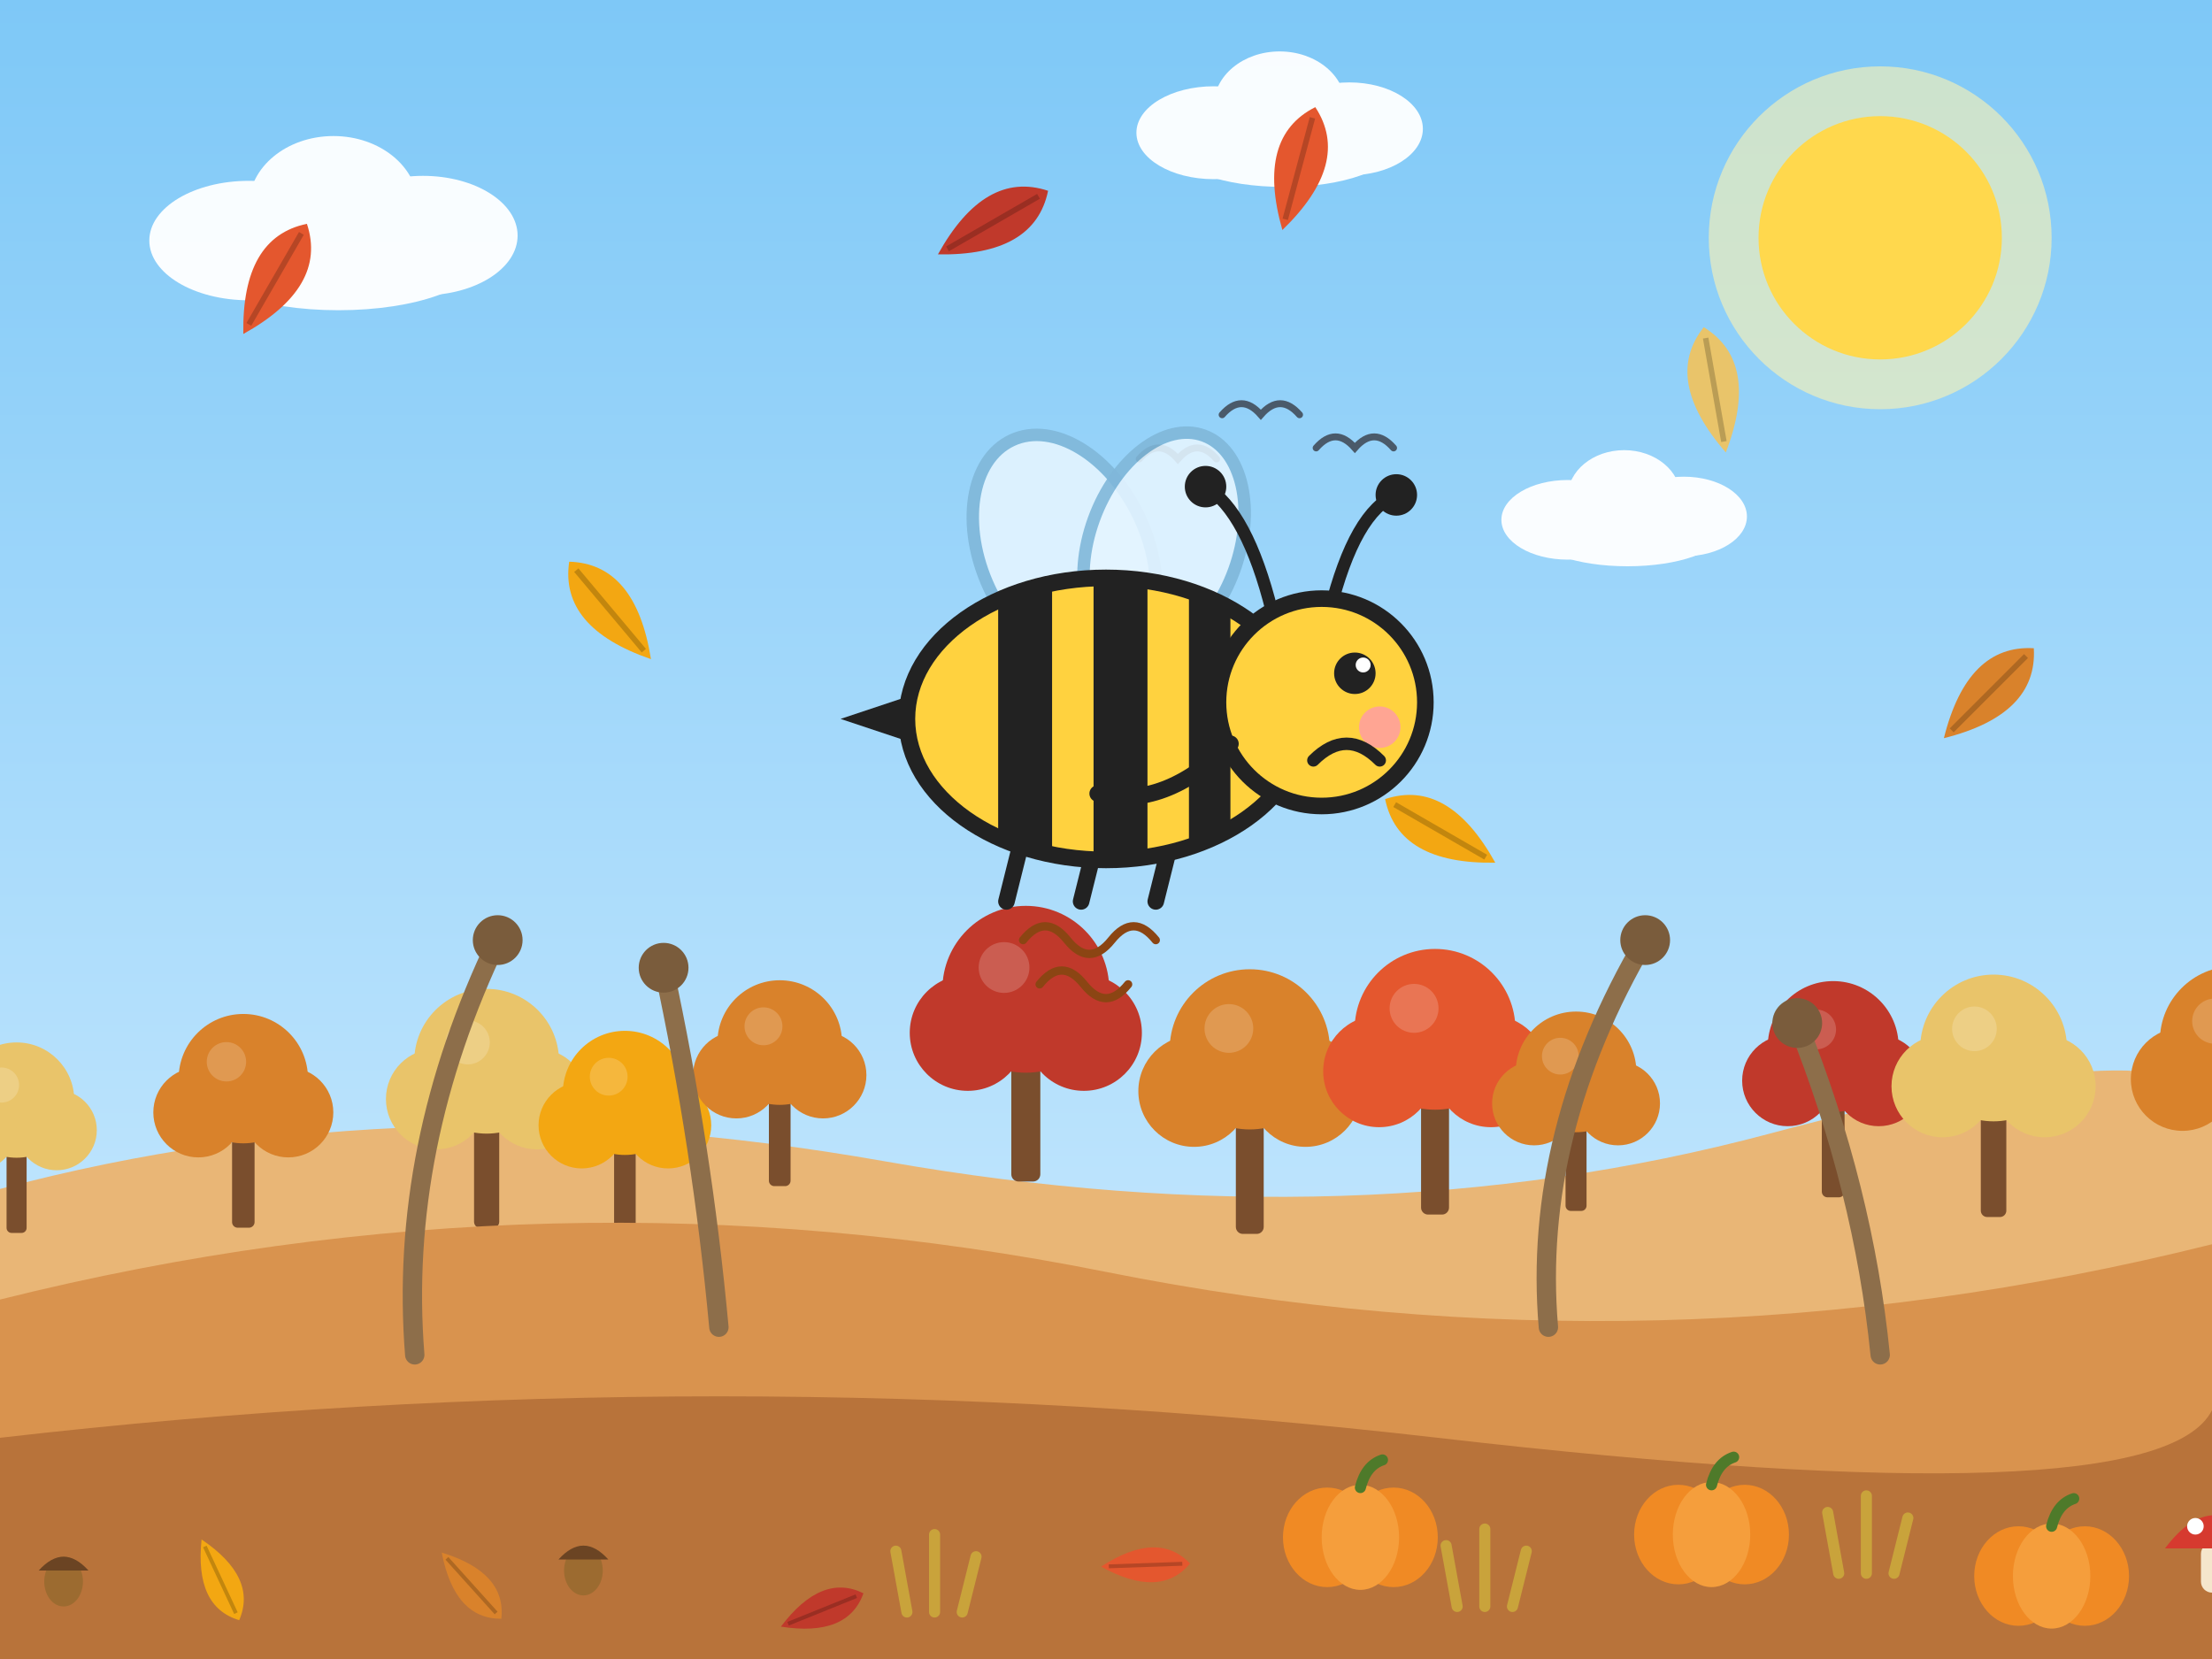
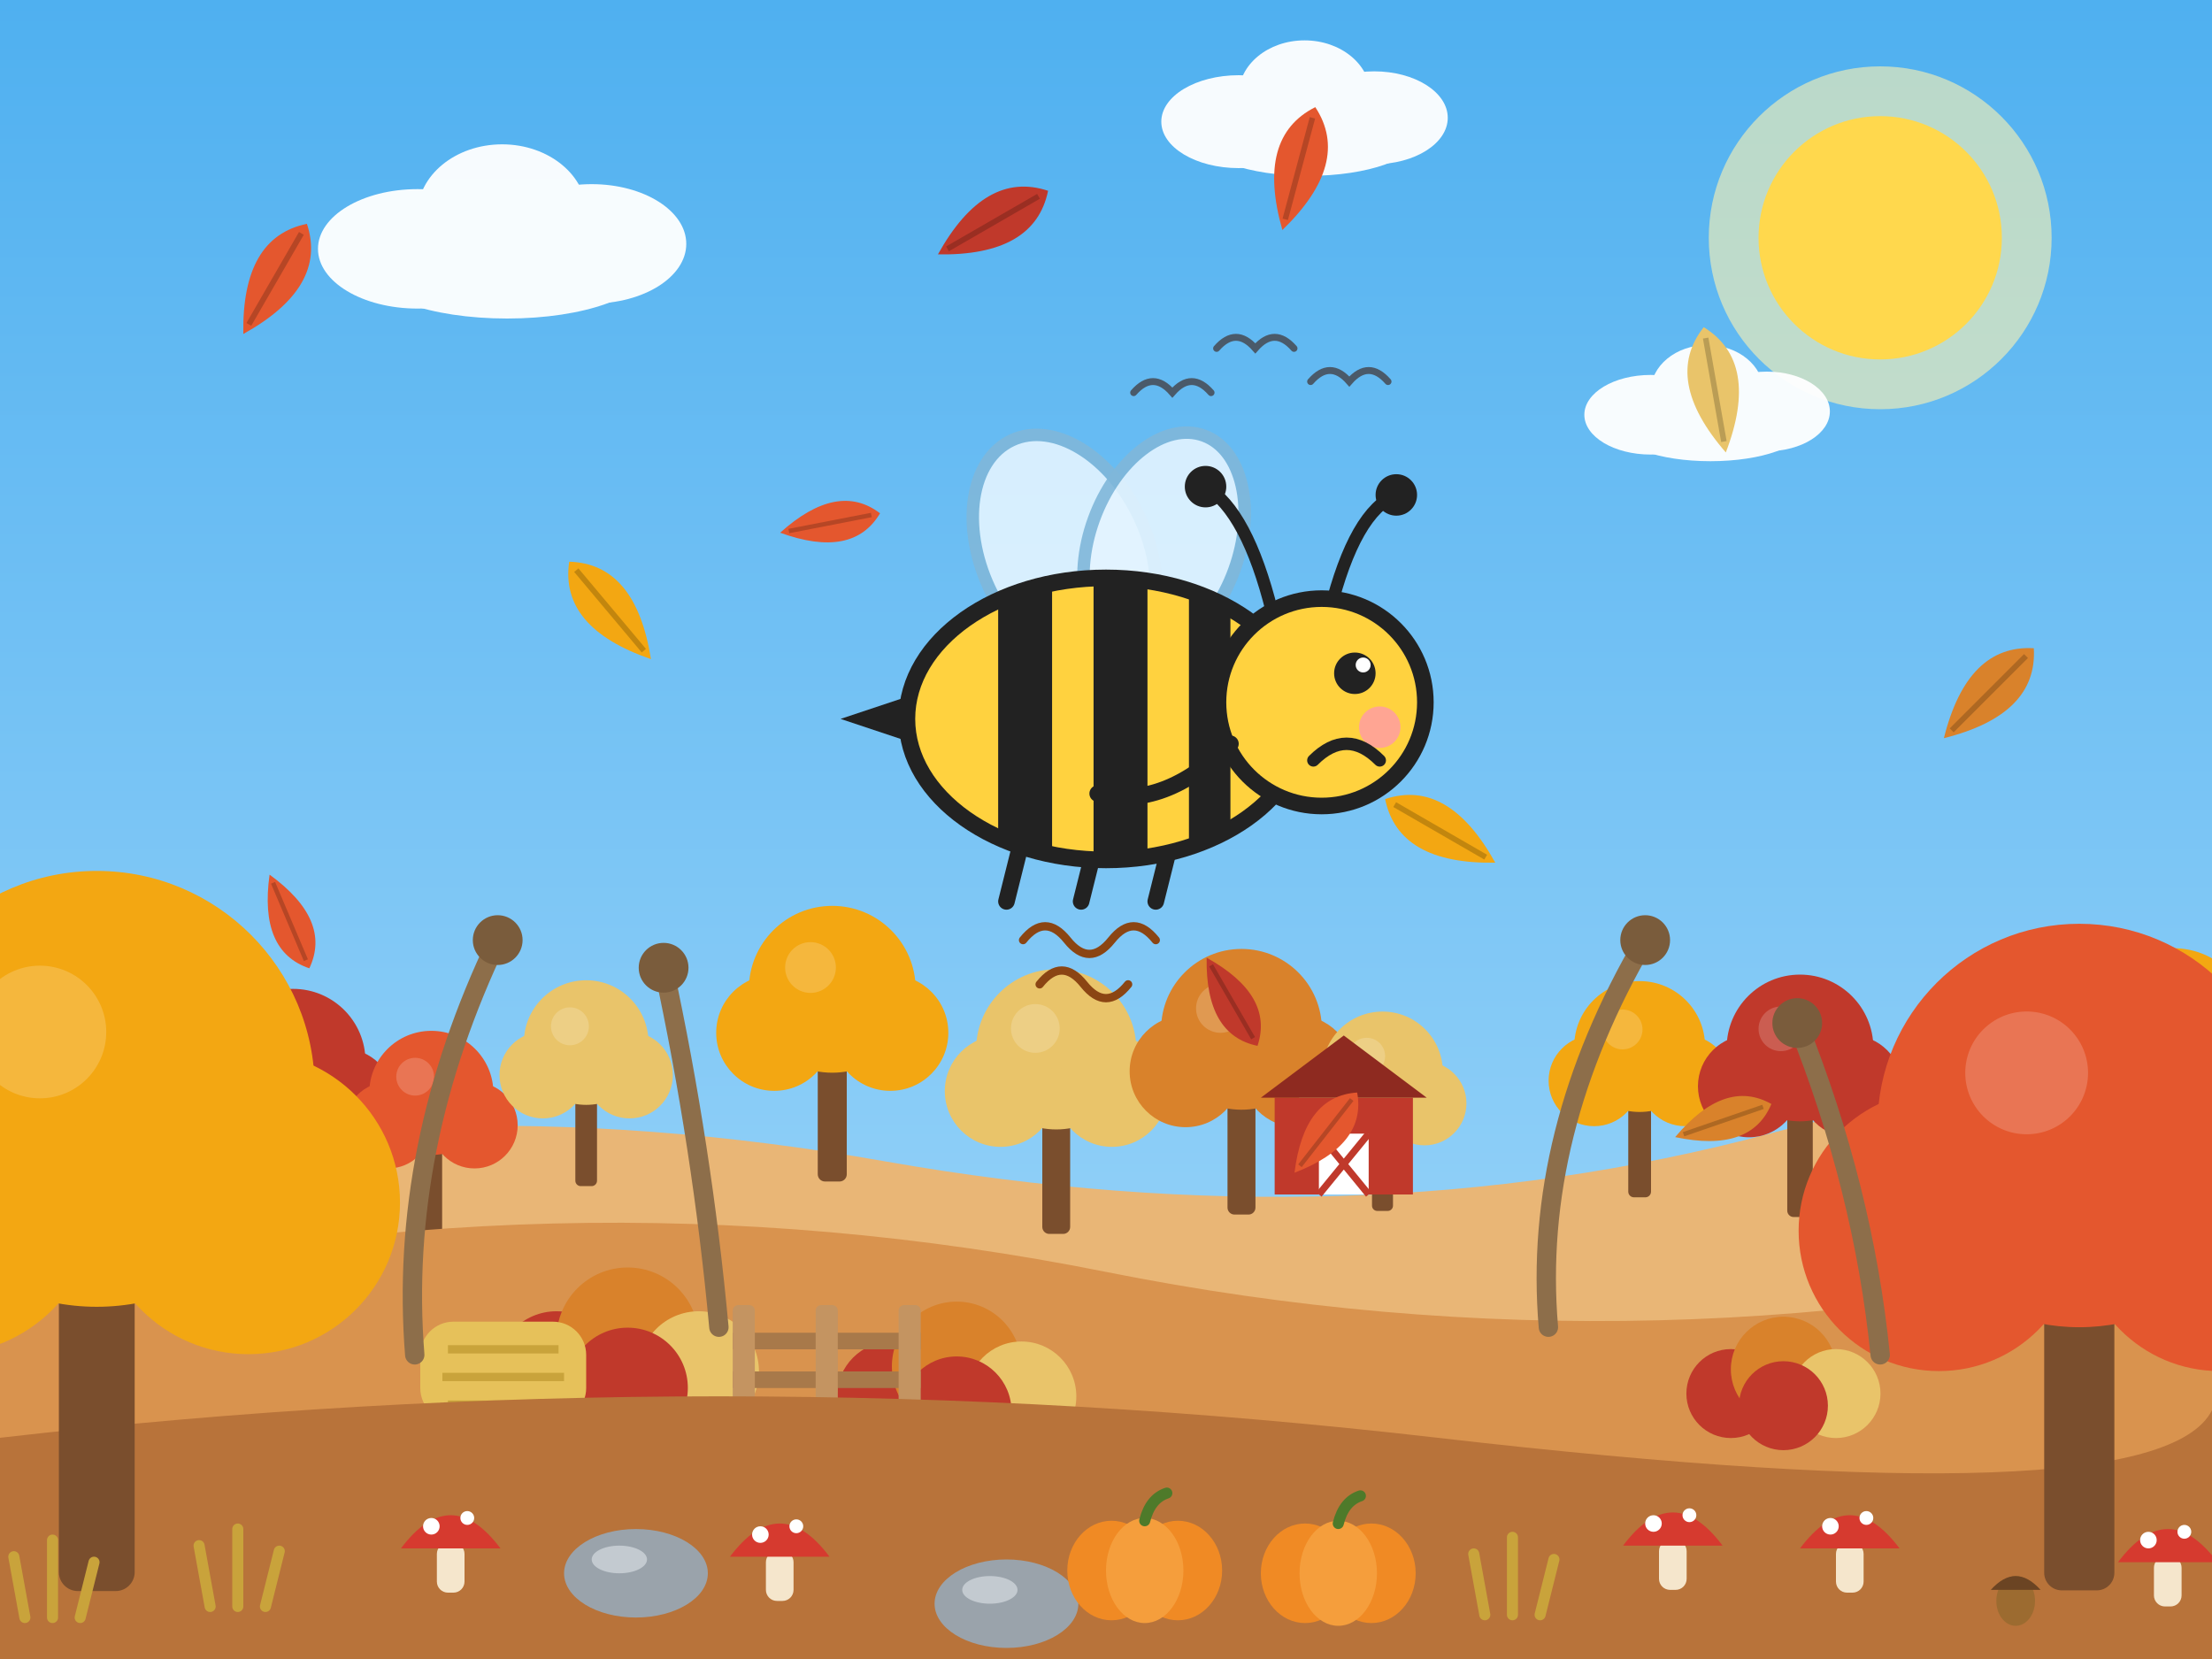
<svg xmlns="http://www.w3.org/2000/svg" viewBox="0 0 800 600">
  <defs>
    <linearGradient id="sky" x1="0" y1="0" x2="0" y2="1">
-       <stop offset="0" stop-color="#7EC8F7" />
-       <stop offset="1" stop-color="#D4EEFF" />
+       <stop offset="0" stop-color="#4FB0F0" />
+       <stop offset="1" stop-color="#A6DAFA" />
    </linearGradient>
  </defs>
  <rect width="800" height="600" fill="url(#sky)" />
  <circle cx="680" cy="86" r="62" fill="#FFF3B0" opacity=".6" />
  <circle cx="680" cy="86" r="44" fill="#FFD84D" />
-   <g transform="translate(90 87) scale(0.9)" fill="#fff" opacity=".95">
+   <g transform="translate(151 90) scale(0.9)" fill="#fff" opacity=".95">
    <ellipse cx="0" cy="0" rx="40" ry="24" />
    <ellipse cx="34" cy="-14" rx="34" ry="28" />
    <ellipse cx="70" cy="-2" rx="38" ry="24" />
    <ellipse cx="36" cy="8" rx="56" ry="20" />
  </g>
-   <g transform="translate(439 48) scale(0.7)" fill="#fff" opacity=".95">
+   <g transform="translate(448 44) scale(0.7)" fill="#fff" opacity=".95">
    <ellipse cx="0" cy="0" rx="40" ry="24" />
    <ellipse cx="34" cy="-14" rx="34" ry="28" />
    <ellipse cx="70" cy="-2" rx="38" ry="24" />
    <ellipse cx="36" cy="8" rx="56" ry="20" />
  </g>
-   <g transform="translate(567 188) scale(0.6)" fill="#fff" opacity=".95">
+   <g transform="translate(597 150) scale(0.6)" fill="#fff" opacity=".95">
    <ellipse cx="0" cy="0" rx="40" ry="24" />
    <ellipse cx="34" cy="-14" rx="34" ry="28" />
    <ellipse cx="70" cy="-2" rx="38" ry="24" />
    <ellipse cx="36" cy="8" rx="56" ry="20" />
  </g>
-   <path d="M442 150 q7 -8 14 0 q7 -8 14 0" fill="none" stroke="#4A5A6A" stroke-width="2.5" stroke-linecap="round" />
-   <path d="M476 162 q7 -8 14 0 q7 -8 14 0" fill="none" stroke="#4A5A6A" stroke-width="2.5" stroke-linecap="round" />
-   <path d="M412 166 q7 -8 14 0 q7 -8 14 0" fill="none" stroke="#4A5A6A" stroke-width="2.5" stroke-linecap="round" />
+   <path d="M440 126 q7 -8 14 0 q7 -8 14 0" fill="none" stroke="#4A5A6A" stroke-width="2.5" stroke-linecap="round" />
+   <path d="M474 138 q7 -8 14 0 q7 -8 14 0" fill="none" stroke="#4A5A6A" stroke-width="2.5" stroke-linecap="round" />
+   <path d="M410 142 q7 -8 14 0 q7 -8 14 0" fill="none" stroke="#4A5A6A" stroke-width="2.5" stroke-linecap="round" />
  <path d="M0 430 Q150 390 320 420 T640 410 T800 400 V600 H0Z" fill="#E9B676" />
-   <g transform="translate(6 445) scale(0.453292)">
-     <rect x="-8" y="-72" width="16" height="74" rx="4" fill="#7A4E2D" />
-     <circle cx="0" cy="-104" r="46" fill="#E9C46A" />
-     <circle cx="-32" cy="-80" r="32" fill="#E9C46A" />
-     <circle cx="32" cy="-80" r="32" fill="#E9C46A" />
-     <circle cx="-12" cy="-116" r="14" fill="#fff" opacity=".18" />
-   </g>
-   <g transform="translate(88 443) scale(0.5085827)">
+   <g transform="translate(37 433) scale(0.497936)">
+     <rect x="-8" y="-72" width="16" height="74" rx="4" fill="#7A4E2D" />
+     <circle cx="0" cy="-104" r="46" fill="#E9C46A" />
+     <circle cx="-32" cy="-80" r="32" fill="#E9C46A" />
+     <circle cx="32" cy="-80" r="32" fill="#E9C46A" />
+     <circle cx="-12" cy="-116" r="14" fill="#fff" opacity=".18" />
+   </g>
+   <g transform="translate(106 443) scale(0.5690883)">
+     <rect x="-8" y="-72" width="16" height="74" rx="4" fill="#7A4E2D" />
+     <circle cx="0" cy="-104" r="46" fill="#C0392B" />
+     <circle cx="-32" cy="-80" r="32" fill="#C0392B" />
+     <circle cx="32" cy="-80" r="32" fill="#C0392B" />
+     <circle cx="-12" cy="-116" r="14" fill="#fff" opacity=".18" />
+   </g>
+   <g transform="translate(156 446) scale(0.4879056)">
+     <rect x="-8" y="-72" width="16" height="74" rx="4" fill="#7A4E2D" />
+     <circle cx="0" cy="-104" r="46" fill="#E4572E" />
+     <circle cx="-32" cy="-80" r="32" fill="#E4572E" />
+     <circle cx="32" cy="-80" r="32" fill="#E4572E" />
+     <circle cx="-12" cy="-116" r="14" fill="#fff" opacity=".18" />
+   </g>
+   <g transform="translate(212 428) scale(0.48985)">
+     <rect x="-8" y="-72" width="16" height="74" rx="4" fill="#7A4E2D" />
+     <circle cx="0" cy="-104" r="46" fill="#E9C46A" />
+     <circle cx="-32" cy="-80" r="32" fill="#E9C46A" />
+     <circle cx="32" cy="-80" r="32" fill="#E9C46A" />
+     <circle cx="-12" cy="-116" r="14" fill="#fff" opacity=".18" />
+   </g>
+   <g transform="translate(301 426) scale(0.6558926)">
+     <rect x="-8" y="-72" width="16" height="74" rx="4" fill="#7A4E2D" />
+     <circle cx="0" cy="-104" r="46" fill="#F3A712" />
+     <circle cx="-32" cy="-80" r="32" fill="#F3A712" />
+     <circle cx="32" cy="-80" r="32" fill="#F3A712" />
+     <circle cx="-12" cy="-116" r="14" fill="#fff" opacity=".18" />
+   </g>
+   <g transform="translate(382 445) scale(0.629706)">
+     <rect x="-8" y="-72" width="16" height="74" rx="4" fill="#7A4E2D" />
+     <circle cx="0" cy="-104" r="46" fill="#E9C46A" />
+     <circle cx="-32" cy="-80" r="32" fill="#E9C46A" />
+     <circle cx="32" cy="-80" r="32" fill="#E9C46A" />
+     <circle cx="-12" cy="-116" r="14" fill="#fff" opacity=".18" />
+   </g>
+   <g transform="translate(449 438) scale(0.6320315)">
    <rect x="-8" y="-72" width="16" height="74" rx="4" fill="#7A4E2D" />
    <circle cx="0" cy="-104" r="46" fill="#D9822B" />
    <circle cx="-32" cy="-80" r="32" fill="#D9822B" />
    <circle cx="32" cy="-80" r="32" fill="#D9822B" />
    <circle cx="-12" cy="-116" r="14" fill="#fff" opacity=".18" />
  </g>
-   <g transform="translate(176 443) scale(0.5690883)">
-     <rect x="-8" y="-72" width="16" height="74" rx="4" fill="#7A4E2D" />
-     <circle cx="0" cy="-104" r="46" fill="#E9C46A" />
-     <circle cx="-32" cy="-80" r="32" fill="#E9C46A" />
-     <circle cx="32" cy="-80" r="32" fill="#E9C46A" />
-     <circle cx="-12" cy="-116" r="14" fill="#fff" opacity=".18" />
-   </g>
-   <g transform="translate(226 446) scale(0.4879056)">
+   <g transform="translate(500 437) scale(0.4743636)">
+     <rect x="-8" y="-72" width="16" height="74" rx="4" fill="#7A4E2D" />
+     <circle cx="0" cy="-104" r="46" fill="#E9C46A" />
+     <circle cx="-32" cy="-80" r="32" fill="#E9C46A" />
+     <circle cx="32" cy="-80" r="32" fill="#E9C46A" />
+     <circle cx="-12" cy="-116" r="14" fill="#fff" opacity=".18" />
+   </g>
+   <g transform="translate(593 432) scale(0.5144953)">
    <rect x="-8" y="-72" width="16" height="74" rx="4" fill="#7A4E2D" />
    <circle cx="0" cy="-104" r="46" fill="#F3A712" />
    <circle cx="-32" cy="-80" r="32" fill="#F3A712" />
    <circle cx="32" cy="-80" r="32" fill="#F3A712" />
    <circle cx="-12" cy="-116" r="14" fill="#fff" opacity=".18" />
  </g>
-   <g transform="translate(282 428) scale(0.48985)">
-     <rect x="-8" y="-72" width="16" height="74" rx="4" fill="#7A4E2D" />
-     <circle cx="0" cy="-104" r="46" fill="#D9822B" />
-     <circle cx="-32" cy="-80" r="32" fill="#D9822B" />
-     <circle cx="32" cy="-80" r="32" fill="#D9822B" />
-     <circle cx="-12" cy="-116" r="14" fill="#fff" opacity=".18" />
-   </g>
-   <g transform="translate(371 426) scale(0.6558926)">
+   <g transform="translate(651 439) scale(0.5768107)">
    <rect x="-8" y="-72" width="16" height="74" rx="4" fill="#7A4E2D" />
    <circle cx="0" cy="-104" r="46" fill="#C0392B" />
    <circle cx="-32" cy="-80" r="32" fill="#C0392B" />
    <circle cx="32" cy="-80" r="32" fill="#C0392B" />
    <circle cx="-12" cy="-116" r="14" fill="#fff" opacity=".18" />
  </g>
-   <g transform="translate(452 445) scale(0.629706)">
-     <rect x="-8" y="-72" width="16" height="74" rx="4" fill="#7A4E2D" />
-     <circle cx="0" cy="-104" r="46" fill="#D9822B" />
-     <circle cx="-32" cy="-80" r="32" fill="#D9822B" />
-     <circle cx="32" cy="-80" r="32" fill="#D9822B" />
-     <circle cx="-12" cy="-116" r="14" fill="#fff" opacity=".18" />
-   </g>
-   <g transform="translate(519 438) scale(0.6320315)">
+   <g transform="translate(738 437) scale(0.5835258)">
+     <rect x="-8" y="-72" width="16" height="74" rx="4" fill="#7A4E2D" />
+     <circle cx="0" cy="-104" r="46" fill="#E9C46A" />
+     <circle cx="-32" cy="-80" r="32" fill="#E9C46A" />
+     <circle cx="32" cy="-80" r="32" fill="#E9C46A" />
+     <circle cx="-12" cy="-116" r="14" fill="#fff" opacity=".18" />
+   </g>
+   <g transform="translate(786 436) scale(0.6204955)">
+     <rect x="-8" y="-72" width="16" height="74" rx="4" fill="#7A4E2D" />
+     <circle cx="0" cy="-104" r="46" fill="#F3A712" />
+     <circle cx="-32" cy="-80" r="32" fill="#F3A712" />
+     <circle cx="32" cy="-80" r="32" fill="#F3A712" />
+     <circle cx="-12" cy="-116" r="14" fill="#fff" opacity=".18" />
+   </g>
+   <g transform="translate(486 432) scale(0.5)">
+     <rect x="-50" y="-70" width="100" height="70" fill="#C0392B" />
+     <polygon points="-60,-70 0,-115 60,-70" fill="#8E2A20" />
+     <rect x="-18" y="-44" width="36" height="44" fill="#fff" />
+     <path d="M-18 -44 L18 0 M18 -44 L-18 0" stroke="#C0392B" stroke-width="5" />
+   </g>
+   <path d="M0 470 Q200 420 400 460 T800 450 V600 H0Z" fill="#D9934E" />
+   <g transform="translate(346 505) scale(0.9013821)">
+     <circle cx="-26" cy="0" r="22" fill="#C0392B" />
+     <circle cx="0" cy="-12" r="26" fill="#D9822B" />
+     <circle cx="26" cy="0" r="22" fill="#E9C46A" />
+     <circle cx="0" cy="6" r="22" fill="#C0392B" />
+   </g>
+   <g transform="translate(227 496) scale(0.9893899)">
+     <circle cx="-26" cy="0" r="22" fill="#C0392B" />
+     <circle cx="0" cy="-12" r="26" fill="#D9822B" />
+     <circle cx="26" cy="0" r="22" fill="#E9C46A" />
+     <circle cx="0" cy="6" r="22" fill="#C0392B" />
+   </g>
+   <g transform="translate(645 504) scale(0.7312227)">
+     <circle cx="-26" cy="0" r="22" fill="#C0392B" />
+     <circle cx="0" cy="-12" r="26" fill="#D9822B" />
+     <circle cx="26" cy="0" r="22" fill="#E9C46A" />
+     <circle cx="0" cy="6" r="22" fill="#C0392B" />
+   </g>
+   <g transform="translate(265 512)">
+     <rect x="0" y="-30" width="68" height="6" fill="#A8794A" />
+     <rect x="0" y="-16" width="68" height="6" fill="#A8794A" />
+     <rect x="0" y="-40" width="8" height="40" rx="2" fill="#C49461" />
+     <rect x="30" y="-40" width="8" height="40" rx="2" fill="#C49461" />
+     <rect x="60" y="-40" width="8" height="40" rx="2" fill="#C49461" />
+   </g>
+   <g transform="translate(182 514)">
+     <rect x="-30" y="-36" width="60" height="36" rx="12" fill="#E6C15A" />
+     <path d="M-20 -26 h40 M-22 -16 h44 M-20 -6 h40" stroke="#C9A33B" stroke-width="3" />
+   </g>
+   <path d="M0 520 Q260 490 520 520 T800 510 V600 H0Z" fill="#B8733A" />
+   <g transform="translate(35 572) scale(1.713486)">
+     <rect x="-8" y="-72" width="16" height="74" rx="4" fill="#7A4E2D" />
+     <circle cx="0" cy="-104" r="46" fill="#F3A712" />
+     <circle cx="-32" cy="-80" r="32" fill="#F3A712" />
+     <circle cx="32" cy="-80" r="32" fill="#F3A712" />
+     <circle cx="-12" cy="-116" r="14" fill="#fff" opacity=".18" />
+   </g>
+   <g transform="translate(752 572) scale(1.58602)">
    <rect x="-8" y="-72" width="16" height="74" rx="4" fill="#7A4E2D" />
    <circle cx="0" cy="-104" r="46" fill="#E4572E" />
    <circle cx="-32" cy="-80" r="32" fill="#E4572E" />
    <circle cx="32" cy="-80" r="32" fill="#E4572E" />
    <circle cx="-12" cy="-116" r="14" fill="#fff" opacity=".18" />
  </g>
-   <g transform="translate(570 437) scale(0.4743636)">
-     <rect x="-8" y="-72" width="16" height="74" rx="4" fill="#7A4E2D" />
-     <circle cx="0" cy="-104" r="46" fill="#D9822B" />
-     <circle cx="-32" cy="-80" r="32" fill="#D9822B" />
-     <circle cx="32" cy="-80" r="32" fill="#D9822B" />
-     <circle cx="-12" cy="-116" r="14" fill="#fff" opacity=".18" />
-   </g>
-   <g transform="translate(663 432) scale(0.5144953)">
-     <rect x="-8" y="-72" width="16" height="74" rx="4" fill="#7A4E2D" />
-     <circle cx="0" cy="-104" r="46" fill="#C0392B" />
-     <circle cx="-32" cy="-80" r="32" fill="#C0392B" />
-     <circle cx="32" cy="-80" r="32" fill="#C0392B" />
-     <circle cx="-12" cy="-116" r="14" fill="#fff" opacity=".18" />
-   </g>
-   <g transform="translate(721 439) scale(0.5768107)">
-     <rect x="-8" y="-72" width="16" height="74" rx="4" fill="#7A4E2D" />
-     <circle cx="0" cy="-104" r="46" fill="#E9C46A" />
-     <circle cx="-32" cy="-80" r="32" fill="#E9C46A" />
-     <circle cx="32" cy="-80" r="32" fill="#E9C46A" />
-     <circle cx="-12" cy="-116" r="14" fill="#fff" opacity=".18" />
-   </g>
-   <g transform="translate(808 437) scale(0.5835258)">
-     <rect x="-8" y="-72" width="16" height="74" rx="4" fill="#7A4E2D" />
-     <circle cx="0" cy="-104" r="46" fill="#D9822B" />
-     <circle cx="-32" cy="-80" r="32" fill="#D9822B" />
-     <circle cx="32" cy="-80" r="32" fill="#D9822B" />
-     <circle cx="-12" cy="-116" r="14" fill="#fff" opacity=".18" />
-   </g>
-   <path d="M0 470 Q200 420 400 460 T800 450 V600 H0Z" fill="#D9934E" />
-   <path d="M0 520 Q260 490 520 520 T800 510 V600 H0Z" fill="#B8733A" />
-   <g transform="translate(23 578)">
-     <ellipse cx="0" cy="-6" rx="7" ry="9" fill="#9C6B30" />
-     <path d="M-9 -10 Q0 -20 9 -10Z" fill="#6B4423" />
-   </g>
-   <g transform="translate(80 572) rotate(155) scale(0.7)">
-     <path d="M0 -22 Q18 -6 0 24 Q-18 -6 0 -22Z" fill="#F3A712" />
-     <path d="M0 -18 V20" stroke="#00000033" stroke-width="2" />
-   </g>
-   <g transform="translate(171 574) rotate(138) scale(0.7)">
+   <g transform="translate(480 409) rotate(38) scale(0.8)">
+     <path d="M0 -22 Q18 -6 0 24 Q-18 -6 0 -22Z" fill="#E4572E" />
+     <path d="M0 -18 V20" stroke="#00000033" stroke-width="2" />
+   </g>
+   <g transform="translate(360 289) rotate(106) scale(0.8)">
+     <path d="M0 -22 Q18 -6 0 24 Q-18 -6 0 -22Z" fill="#E4572E" />
+     <path d="M0 -18 V20" stroke="#00000033" stroke-width="2" />
+   </g>
+   <g transform="translate(105 334) rotate(157) scale(0.8)">
+     <path d="M0 -22 Q18 -6 0 24 Q-18 -6 0 -22Z" fill="#E4572E" />
+     <path d="M0 -18 V20" stroke="#00000033" stroke-width="2" />
+   </g>
+   <g transform="translate(446 363) rotate(150) scale(0.8)">
+     <path d="M0 -22 Q18 -6 0 24 Q-18 -6 0 -22Z" fill="#C0392B" />
+     <path d="M0 -18 V20" stroke="#00000033" stroke-width="2" />
+   </g>
+   <g transform="translate(624 405) rotate(71) scale(0.8)">
    <path d="M0 -22 Q18 -6 0 24 Q-18 -6 0 -22Z" fill="#D9822B" />
    <path d="M0 -18 V20" stroke="#00000033" stroke-width="2" />
  </g>
-   <g transform="translate(211 574)">
-     <ellipse cx="0" cy="-6" rx="7" ry="9" fill="#9C6B30" />
-     <path d="M-9 -10 Q0 -20 9 -10Z" fill="#6B4423" />
-   </g>
-   <g transform="translate(298 582) rotate(68) scale(0.7)">
-     <path d="M0 -22 Q18 -6 0 24 Q-18 -6 0 -22Z" fill="#C0392B" />
-     <path d="M0 -18 V20" stroke="#00000033" stroke-width="2" />
-   </g>
-   <path d="M328 583 L324 561 M338 583 L338 555 M348 583 L353 563" stroke="#C9A33B" stroke-width="4" stroke-linecap="round" />
-   <g transform="translate(415 566) rotate(88) scale(0.7)">
-     <path d="M0 -22 Q18 -6 0 24 Q-18 -6 0 -22Z" fill="#E4572E" />
-     <path d="M0 -18 V20" stroke="#00000033" stroke-width="2" />
-   </g>
-   <g transform="translate(492 572) scale(1.0)">
+   <g transform="translate(301 189) rotate(79) scale(0.8)">
+     <path d="M0 -22 Q18 -6 0 24 Q-18 -6 0 -22Z" fill="#E4572E" />
+     <path d="M0 -18 V20" stroke="#00000033" stroke-width="2" />
+   </g>
+   <path d="M9 585 L5 563 M19 585 L19 557 M29 585 L34 565" stroke="#C9A33B" stroke-width="4" stroke-linecap="round" />
+   <path d="M76 581 L72 559 M86 581 L86 553 M96 581 L101 561" stroke="#C9A33B" stroke-width="4" stroke-linecap="round" />
+   <g transform="translate(163 576)">
+     <rect x="-5" y="-18" width="10" height="18" rx="4" fill="#F5E6CC" />
+     <path d="M-18 -16 Q0 -40 18 -16Z" fill="#D63A2F" />
+     <circle cx="-7" cy="-24" r="3" fill="#fff" />
+     <circle cx="6" cy="-27" r="2.5" fill="#fff" />
+   </g>
+   <g transform="translate(230 569) scale(1.0)">
+     <ellipse cx="0" cy="0" rx="26" ry="16" fill="#9AA3AB" />
+     <ellipse cx="-6" cy="-5" rx="10" ry="5" fill="#C3CAD0" />
+   </g>
+   <g transform="translate(282 579)">
+     <rect x="-5" y="-18" width="10" height="18" rx="4" fill="#F5E6CC" />
+     <path d="M-18 -16 Q0 -40 18 -16Z" fill="#D63A2F" />
+     <circle cx="-7" cy="-24" r="3" fill="#fff" />
+     <circle cx="6" cy="-27" r="2.5" fill="#fff" />
+   </g>
+   <g transform="translate(364 580) scale(1.0)">
+     <ellipse cx="0" cy="0" rx="26" ry="16" fill="#9AA3AB" />
+     <ellipse cx="-6" cy="-5" rx="10" ry="5" fill="#C3CAD0" />
+   </g>
+   <g transform="translate(414 584) scale(1.0)">
    <ellipse cx="-12" cy="-16" rx="16" ry="18" fill="#F08A24" />
    <ellipse cx="12" cy="-16" rx="16" ry="18" fill="#F08A24" />
    <ellipse cx="0" cy="-16" rx="14" ry="19" fill="#F59E3C" />
    <path d="M0 -34 Q2 -42 8 -44" stroke="#4E7A2A" stroke-width="4" fill="none" stroke-linecap="round" />
  </g>
-   <path d="M527 581 L523 559 M537 581 L537 553 M547 581 L552 561" stroke="#C9A33B" stroke-width="4" stroke-linecap="round" />
-   <g transform="translate(619 571) scale(1.0)">
+   <g transform="translate(484 585) scale(1.0)">
    <ellipse cx="-12" cy="-16" rx="16" ry="18" fill="#F08A24" />
    <ellipse cx="12" cy="-16" rx="16" ry="18" fill="#F08A24" />
    <ellipse cx="0" cy="-16" rx="14" ry="19" fill="#F59E3C" />
    <path d="M0 -34 Q2 -42 8 -44" stroke="#4E7A2A" stroke-width="4" fill="none" stroke-linecap="round" />
  </g>
-   <path d="M665 569 L661 547 M675 569 L675 541 M685 569 L690 549" stroke="#C9A33B" stroke-width="4" stroke-linecap="round" />
-   <g transform="translate(742 586) scale(1.0)">
-     <ellipse cx="-12" cy="-16" rx="16" ry="18" fill="#F08A24" />
-     <ellipse cx="12" cy="-16" rx="16" ry="18" fill="#F08A24" />
-     <ellipse cx="0" cy="-16" rx="14" ry="19" fill="#F59E3C" />
-     <path d="M0 -34 Q2 -42 8 -44" stroke="#4E7A2A" stroke-width="4" fill="none" stroke-linecap="round" />
-   </g>
-   <g transform="translate(801 576)">
+   <path d="M537 584 L533 562 M547 584 L547 556 M557 584 L562 564" stroke="#C9A33B" stroke-width="4" stroke-linecap="round" />
+   <g transform="translate(605 575)">
+     <rect x="-5" y="-18" width="10" height="18" rx="4" fill="#F5E6CC" />
+     <path d="M-18 -16 Q0 -40 18 -16Z" fill="#D63A2F" />
+     <circle cx="-7" cy="-24" r="3" fill="#fff" />
+     <circle cx="6" cy="-27" r="2.5" fill="#fff" />
+   </g>
+   <g transform="translate(669 576)">
+     <rect x="-5" y="-18" width="10" height="18" rx="4" fill="#F5E6CC" />
+     <path d="M-18 -16 Q0 -40 18 -16Z" fill="#D63A2F" />
+     <circle cx="-7" cy="-24" r="3" fill="#fff" />
+     <circle cx="6" cy="-27" r="2.5" fill="#fff" />
+   </g>
+   <g transform="translate(729 585)">
+     <ellipse cx="0" cy="-6" rx="7" ry="9" fill="#9C6B30" />
+     <path d="M-9 -10 Q0 -20 9 -10Z" fill="#6B4423" />
+   </g>
+   <g transform="translate(784 581)">
    <rect x="-5" y="-18" width="10" height="18" rx="4" fill="#F5E6CC" />
    <path d="M-18 -16 Q0 -40 18 -16Z" fill="#D63A2F" />
    <circle cx="-7" cy="-24" r="3" fill="#fff" />
    <circle cx="6" cy="-27" r="2.5" fill="#fff" />
  </g>
  <path d="M150 490 Q144 415.0 180 340" fill="none" stroke="#8D6E4A" stroke-width="7" stroke-linecap="round" />
  <circle cx="180" cy="340" r="9" fill="#7A5C3C" />
  <path d="M260 480 Q254 415.0 240 350" fill="none" stroke="#8D6E4A" stroke-width="7" stroke-linecap="round" />
  <circle cx="240" cy="350" r="9" fill="#7A5C3C" />
  <path d="M560 480 Q554 410.0 595 340" fill="none" stroke="#8D6E4A" stroke-width="7" stroke-linecap="round" />
  <circle cx="595" cy="340" r="9" fill="#7A5C3C" />
  <path d="M680 490 Q674 430.0 650 370" fill="none" stroke="#8D6E4A" stroke-width="7" stroke-linecap="round" />
  <circle cx="650" cy="370" r="9" fill="#7A5C3C" />
  <g transform="translate(100 100) rotate(30) scale(1.0)">
    <path d="M0 -22 Q18 -6 0 24 Q-18 -6 0 -22Z" fill="#E4572E" />
    <path d="M0 -18 V20" stroke="#00000033" stroke-width="2" />
  </g>
  <g transform="translate(220 220) rotate(-40) scale(1.0)">
    <path d="M0 -22 Q18 -6 0 24 Q-18 -6 0 -22Z" fill="#F3A712" />
    <path d="M0 -18 V20" stroke="#00000033" stroke-width="2" />
  </g>
  <g transform="translate(360 80) rotate(60) scale(1.0)">
    <path d="M0 -22 Q18 -6 0 24 Q-18 -6 0 -22Z" fill="#C0392B" />
    <path d="M0 -18 V20" stroke="#00000033" stroke-width="2" />
  </g>
  <g transform="translate(620 140) rotate(-10) scale(1.0)">
    <path d="M0 -22 Q18 -6 0 24 Q-18 -6 0 -22Z" fill="#E9C46A" />
    <path d="M0 -18 V20" stroke="#00000033" stroke-width="2" />
  </g>
  <g transform="translate(720 250) rotate(45) scale(1.0)">
    <path d="M0 -22 Q18 -6 0 24 Q-18 -6 0 -22Z" fill="#D9822B" />
    <path d="M0 -18 V20" stroke="#00000033" stroke-width="2" />
  </g>
  <g transform="translate(470 60) rotate(15) scale(1.0)">
    <path d="M0 -22 Q18 -6 0 24 Q-18 -6 0 -22Z" fill="#E4572E" />
    <path d="M0 -18 V20" stroke="#00000033" stroke-width="2" />
  </g>
  <g transform="translate(520 300) rotate(-60) scale(1.0)">
    <path d="M0 -22 Q18 -6 0 24 Q-18 -6 0 -22Z" fill="#F3A712" />
    <path d="M0 -18 V20" stroke="#00000033" stroke-width="2" />
  </g>
  <g transform="translate(400 260) scale(1.5 1.5)">
    <defs>
      <clipPath id="beebody3">
        <ellipse cx="0" cy="0" rx="48" ry="34" />
      </clipPath>
    </defs>
    <ellipse cx="-10" cy="-40" rx="20" ry="30" transform="rotate(-25 -10 -40)" fill="#E3F4FF" opacity=".9" stroke="#7FB7D9" stroke-width="3" />
    <ellipse cx="14" cy="-42" rx="18" ry="28" transform="rotate(20 14 -42)" fill="#E3F4FF" opacity=".9" stroke="#7FB7D9" stroke-width="3" />
    <path d="M-20 28 L-24 44" stroke="#222" stroke-width="4" stroke-linecap="round" />
    <path d="M-2 28 L-6 44" stroke="#222" stroke-width="4" stroke-linecap="round" />
    <path d="M16 28 L12 44" stroke="#222" stroke-width="4" stroke-linecap="round" />
    <polygon points="-46,-6 -64,0 -46,6" fill="#222" />
    <ellipse cx="0" cy="0" rx="48" ry="34" fill="#FFD23F" />
    <g clip-path="url(#beebody3)">
      <rect x="-26" y="-40" width="13" height="80" fill="#222" />
      <rect x="-3" y="-40" width="13" height="80" fill="#222" />
      <rect x="20" y="-40" width="10" height="80" fill="#222" />
    </g>
    <ellipse cx="0" cy="0" rx="48" ry="34" fill="none" stroke="#222" stroke-width="4" />
    <path d="M40 -26 Q34 -50 24 -56" fill="none" stroke="#222" stroke-width="3" />
    <circle cx="24" cy="-56" r="5" fill="#222" />
    <path d="M54 -26 Q60 -50 70 -54" fill="none" stroke="#222" stroke-width="3" />
    <circle cx="70" cy="-54" r="5" fill="#222" />
    <circle cx="52" cy="-4" r="25" fill="#FFD23F" stroke="#222" stroke-width="4" />
    <circle cx="60" cy="-11" r="5" fill="#222" />
    <circle cx="62" cy="-13" r="1.8" fill="#fff" />
    <circle cx="66" cy="2" r="5" fill="#FF9AA8" opacity=".8" />
    <path d="M50 10 Q58 2 66 10" fill="none" stroke="#222" stroke-width="3" stroke-linecap="round" />
    <path d="M30 6 Q14 22 -2 18" fill="none" stroke="#222" stroke-width="4" stroke-linecap="round" />
  </g>
  <path d="M370 340 q8 -10 16 0 t16 0 t16 0" fill="none" stroke="#8B4513" stroke-width="3" stroke-linecap="round" />
  <path d="M376 356 q8 -10 16 0 t16 0" fill="none" stroke="#8B4513" stroke-width="3" stroke-linecap="round" />
</svg>
